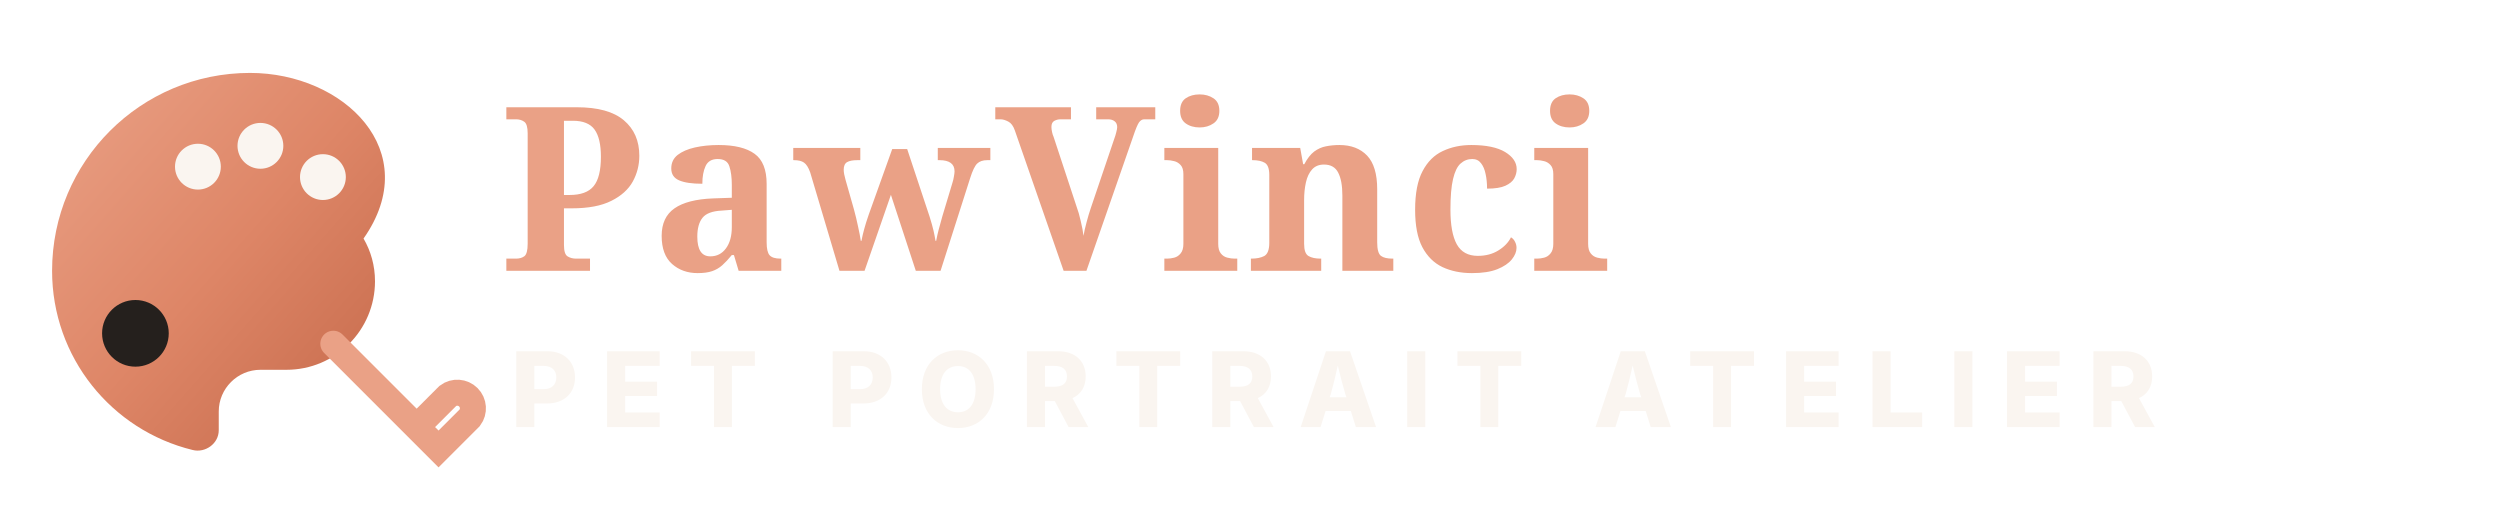
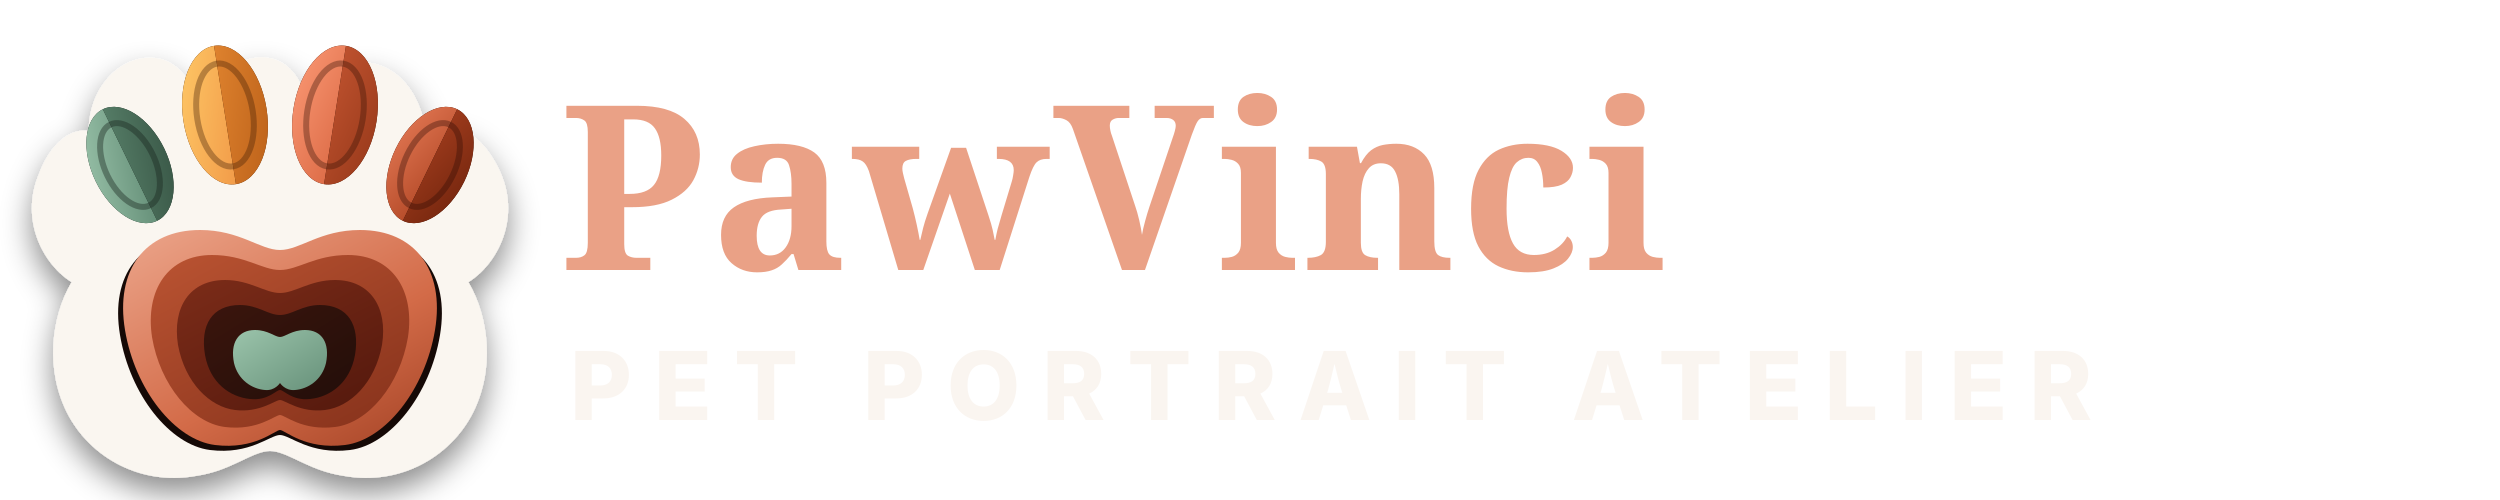
- <svg xmlns="http://www.w3.org/2000/svg" viewBox="0 0 240 50" width="240" height="50" fill="none">
+ <svg xmlns="http://www.w3.org/2000/svg" viewBox="0 0 250 50" width="250" height="50" fill="none">
  <defs>
-     <linearGradient id="terracottaGradDark" x1="0%" y1="0%" x2="100%" y2="100%">
+     <linearGradient id="toeSageGradDark" x1="0%" y1="0%" x2="100%" y2="100%">
+       <stop offset="0%" stop-color="#9BC4AB" />
+       <stop offset="100%" stop-color="#67917A" />
+     </linearGradient>
+     <linearGradient id="toeSageDarkD" x1="0%" y1="0%" x2="100%" y2="100%">
+       <stop offset="0%" stop-color="#557C66" />
+       <stop offset="100%" stop-color="#365343" />
+     </linearGradient>
+     <linearGradient id="toeAmberGradDark" x1="0%" y1="0%" x2="100%" y2="100%">
+       <stop offset="0%" stop-color="#FFCA68" />
+       <stop offset="100%" stop-color="#F29C49" />
+     </linearGradient>
+     <linearGradient id="toeAmberDarkD" x1="0%" y1="0%" x2="100%" y2="100%">
+       <stop offset="0%" stop-color="#DE822E" />
+       <stop offset="100%" stop-color="#BA5F18" />
+     </linearGradient>
+     <linearGradient id="toeTerraGradDark" x1="0%" y1="0%" x2="100%" y2="100%">
+       <stop offset="0%" stop-color="#FA9773" />
+       <stop offset="100%" stop-color="#DE6E49" />
+     </linearGradient>
+     <linearGradient id="toeTerraDarkD" x1="0%" y1="0%" x2="100%" y2="100%">
+       <stop offset="0%" stop-color="#BD512E" />
+       <stop offset="100%" stop-color="#98391A" />
+     </linearGradient>
+     <linearGradient id="toeRustGradDark" x1="0%" y1="0%" x2="100%" y2="100%">
+       <stop offset="0%" stop-color="#E27753" />
+       <stop offset="100%" stop-color="#B84E2C" />
+     </linearGradient>
+     <linearGradient id="toeRustDarkD" x1="0%" y1="0%" x2="100%" y2="100%">
+       <stop offset="0%" stop-color="#9C3A1C" />
+       <stop offset="100%" stop-color="#73250D" />
+     </linearGradient>
+     <linearGradient id="padLayer1Dark" x1="10%" y1="0%" x2="90%" y2="100%">
      <stop offset="0%" stop-color="#EAA186" />
-       <stop offset="50%" stop-color="#DE8667" />
-       <stop offset="100%" stop-color="#C46849" />
+       <stop offset="60%" stop-color="#D36B48" />
+       <stop offset="100%" stop-color="#A94729" />
    </linearGradient>
+     <linearGradient id="padLayer2Dark" x1="10%" y1="0%" x2="90%" y2="100%">
+       <stop offset="0%" stop-color="#B85231" />
+       <stop offset="100%" stop-color="#88331C" />
+     </linearGradient>
+     <linearGradient id="padLayer3Dark" x1="10%" y1="0%" x2="90%" y2="100%">
+       <stop offset="0%" stop-color="#7A2B18" />
+       <stop offset="100%" stop-color="#55190D" />
+     </linearGradient>
+     <linearGradient id="padLayer4Dark" x1="0%" y1="0%" x2="100%" y2="100%">
+       <stop offset="0%" stop-color="#3B150D" />
+       <stop offset="100%" stop-color="#220E09" />
+     </linearGradient>
+     <linearGradient id="padCoreSageDark" x1="0%" y1="0%" x2="100%" y2="100%">
+       <stop offset="0%" stop-color="#9BC4AB" />
+       <stop offset="100%" stop-color="#67917A" />
+     </linearGradient>
+     <filter id="stickerShadowDark" x="-20%" y="-20%" width="140%" height="140%">
+       <feDropShadow dx="0" dy="1.5" stdDeviation="1.5" flood-color="#000000" flood-opacity="0.45" />
+     </filter>
  </defs>
-   <g transform="translate(4, 5)">
-     <path d="M20 2C9.5 2 1 10.5 1 21c0 8.3 5.7 15.3 13.5 17.2 1.2.3 2.5-.6 2.5-1.9v-1.8c0-2.2 1.8-4 4-4h2.5c4.7 0 8.5-3.8 8.5-8.5 0-1.5-.4-2.9-1.1-4.1C36.8 9.5 29 2 20 2z" fill="url(#terracottaGradDark)" />
-     <circle cx="9" cy="27" r="3.2" fill="#25201D" />
-     <circle cx="15" cy="11" r="2.2" fill="#FAF5F0" />
-     <circle cx="21" cy="9" r="2.2" fill="#FAF5F0" />
-     <circle cx="27" cy="12" r="2.2" fill="#FAF5F0" />
-     <path d="M28 28L38 38M36 36l3-3a1.5 1.5 0 012.1 2.1l-3 3-2.1-2.1z" stroke="#EAA186" stroke-width="2.5" stroke-linecap="round" />
+   <g transform="translate(3, 2.5)">
+     <g filter="url(#stickerShadowDark)">
+       <path d="         M 7 13.5 C 5 8 9 3 13 4 C 15.5 4.8 17 8 16 13         C 16.5 10 18.5 5 22 4 C 25.5 3 28 6.5 27 12         C 28 7 31 3.5 34.5 4.5 C 38 5.5 39.5 10 39 13.5         C 40.5 9 44.5 10.5 46.5 15 C 48.5 19.5 46 24 43 25.5         C 45 28.5 46 33.5 44 38 C 42 42.5 37 45.5 31.5 44.5         C 28 44 26 42 24 42 C 22 42 20 44 16.5 44.5         C 11 45.5 6 42.5 4 38 C 2 33.5 3 28.5 5 25.5         C 2 24 -0.5 19.5 1.5 15 C 3 11 6.5 9.5 8 13.5 Z       " fill="#FAF6F0" stroke="#FAF6F0" stroke-width="1.2" stroke-linejoin="round" />
+     </g>
+     <g transform="translate(10, 14) rotate(-26)">
+       <ellipse cx="0" cy="0" rx="3.8" ry="6.2" fill="#1E2B24" />
+       <path d="M 0 -6.2 A 3.8 6.2 0 0 0 0 6.2 Z" fill="url(#toeSageGradDark)" />
+       <path d="M 0 -6.2 A 3.8 6.2 0 0 1 0 6.2 Z" fill="url(#toeSageDarkD)" />
+       <ellipse cx="0" cy="0" rx="2.5" ry="4.5" fill="none" stroke="#17221C" stroke-width="0.6" opacity="0.4" />
+     </g>
+     <g transform="translate(19.5, 9) rotate(-9)">
+       <ellipse cx="0" cy="0" rx="4.2" ry="7" fill="#542606" />
+       <path d="M 0 -7 A 4.2 7 0 0 0 0 7 Z" fill="url(#toeAmberGradDark)" />
+       <path d="M 0 -7 A 4.2 7 0 0 1 0 7 Z" fill="url(#toeAmberDarkD)" />
+       <ellipse cx="0" cy="0" rx="2.8" ry="5.2" fill="none" stroke="#3D1A04" stroke-width="0.6" opacity="0.35" />
+     </g>
+     <g transform="translate(30.5, 9) rotate(9)">
+       <ellipse cx="0" cy="0" rx="4.2" ry="7" fill="#461809" />
+       <path d="M 0 -7 A 4.2 7 0 0 0 0 7 Z" fill="url(#toeTerraGradDark)" />
+       <path d="M 0 -7 A 4.2 7 0 0 1 0 7 Z" fill="url(#toeTerraDarkD)" />
+       <ellipse cx="0" cy="0" rx="2.8" ry="5.2" fill="none" stroke="#310F04" stroke-width="0.6" opacity="0.35" />
+     </g>
+     <g transform="translate(40, 14) rotate(26)">
+       <ellipse cx="0" cy="0" rx="3.8" ry="6.2" fill="#3D1206" />
+       <path d="M 0 -6.2 A 3.8 6.2 0 0 0 0 6.2 Z" fill="url(#toeRustGradDark)" />
+       <path d="M 0 -6.2 A 3.8 6.2 0 0 1 0 6.2 Z" fill="url(#toeRustDarkD)" />
+       <ellipse cx="0" cy="0" rx="2.5" ry="4.5" fill="none" stroke="#2B0A03" stroke-width="0.6" opacity="0.35" />
+     </g>
+     <path d="       M 17 21 C 21 21 23 23 25 23 C 27 23 29 21 33 21       C 39 21 42 25 41 31 C 40 37 36 42 32 42.5       C 28 43 26 41 25 41 C 24 41 22 43 18 42.5       C 14 42 10 37 9 31 C 8 25 11 21 17 21 Z     " fill="#150906" />
+     <path d="       M 17 20.5 C 21 20.5 23 22.5 25 22.5 C 27 22.5 29 20.5 33 20.5       C 38.5 20.5 41.5 24.5 40.5 30.5 C 39.5 36.5 35.5 41.5 31.5 42       C 27.5 42.5 25.5 40.5 25 40.5 C 24.5 40.5 22.5 42.5 18.5 42       C 14.5 41.5 10.5 36.5 9.5 30.5 C 8.5 24.5 11.5 20.5 17 20.5 Z     " fill="url(#padLayer1Dark)" />
+     <path d="       M 18.2 23 C 21.5 23 23.2 24.5 25 24.5 C 26.8 24.5 28.5 23 31.8 23       C 36.2 23 38.5 26.5 37.8 31.2 C 37 36 33.8 39.8 30.5 40.2       C 27.2 40.6 25.5 39 25 39 C 24.5 39 22.8 40.6 19.5 40.2       C 16.2 39.8 13 36 12.2 31.2 C 11.5 26.5 13.8 23 18.2 23 Z     " fill="url(#padLayer2Dark)" />
+     <path d="       M 19.5 25.5 C 22 25.5 23.5 26.8 25 26.8 C 26.5 26.8 28 25.5 30.5 25.5       C 34 25.5 35.8 28.2 35.2 32 C 34.5 35.8 32 38.2 29.5 38.5       C 27 38.8 25.5 37.5 25 37.5 C 24.5 37.5 23 38.8 20.5 38.5       C 18 38.2 15.5 35.8 14.8 32 C 14.2 28.2 16 25.5 19.5 25.5 Z     " fill="url(#padLayer3Dark)" />
+     <path d="       M 21 28 C 22.8 28 23.8 29 25 29 C 26.2 29 27.2 28 29 28       C 31.8 28 33 30 32.5 33 C 32 35.8 30 37.2 28 37.4       C 26.2 37.6 25.4 36.5 25 36.5 C 24.6 36.5 23.8 37.6 22 37.4       C 20 37.2 18 35.8 17.5 33 C 17 30 18.2 28 21 28 Z     " fill="url(#padLayer4Dark)" />
+     <path d="       M 22.5 30.5 C 23.8 30.5 24.5 31.2 25 31.2 C 25.5 31.2 26.2 30.5 27.5 30.5       C 29.2 30.5 30 31.8 29.6 33.8 C 29.2 35.5 27.8 36.4 26.5 36.5       C 25.5 36.6 25 35.8 25 35.8 C 25 35.8 24.5 36.6 23.5 36.5       C 22.2 36.4 20.8 35.5 20.4 33.8 C 20 31.8 20.8 30.5 22.5 30.5 Z     " fill="url(#padCoreSageDark)" />
  </g>
-   <text x="48" y="26" font-family="'Playfair Display', Georgia, serif" font-size="22" font-weight="700" fill="#EAA186" letter-spacing="0.5">PawVinci</text>
-   <text x="49" y="41" font-family="'DM Sans', -apple-system, sans-serif" font-size="10" font-weight="800" fill="#FAF5F0" letter-spacing="2.2">PET PORTRAIT ATELIER</text>
+   <g transform="translate(56, 0)">
+     <text x="0" y="27" font-family="'Playfair Display', Georgia, serif" font-size="23" font-weight="700" fill="#EAA186" letter-spacing="0.4">PawVinci</text>
+     <text x="1" y="42" font-family="'DM Sans', -apple-system, sans-serif" font-size="9.5" font-weight="800" fill="#FAF5F0" letter-spacing="2.2">PET PORTRAIT ATELIER</text>
+   </g>
</svg>
